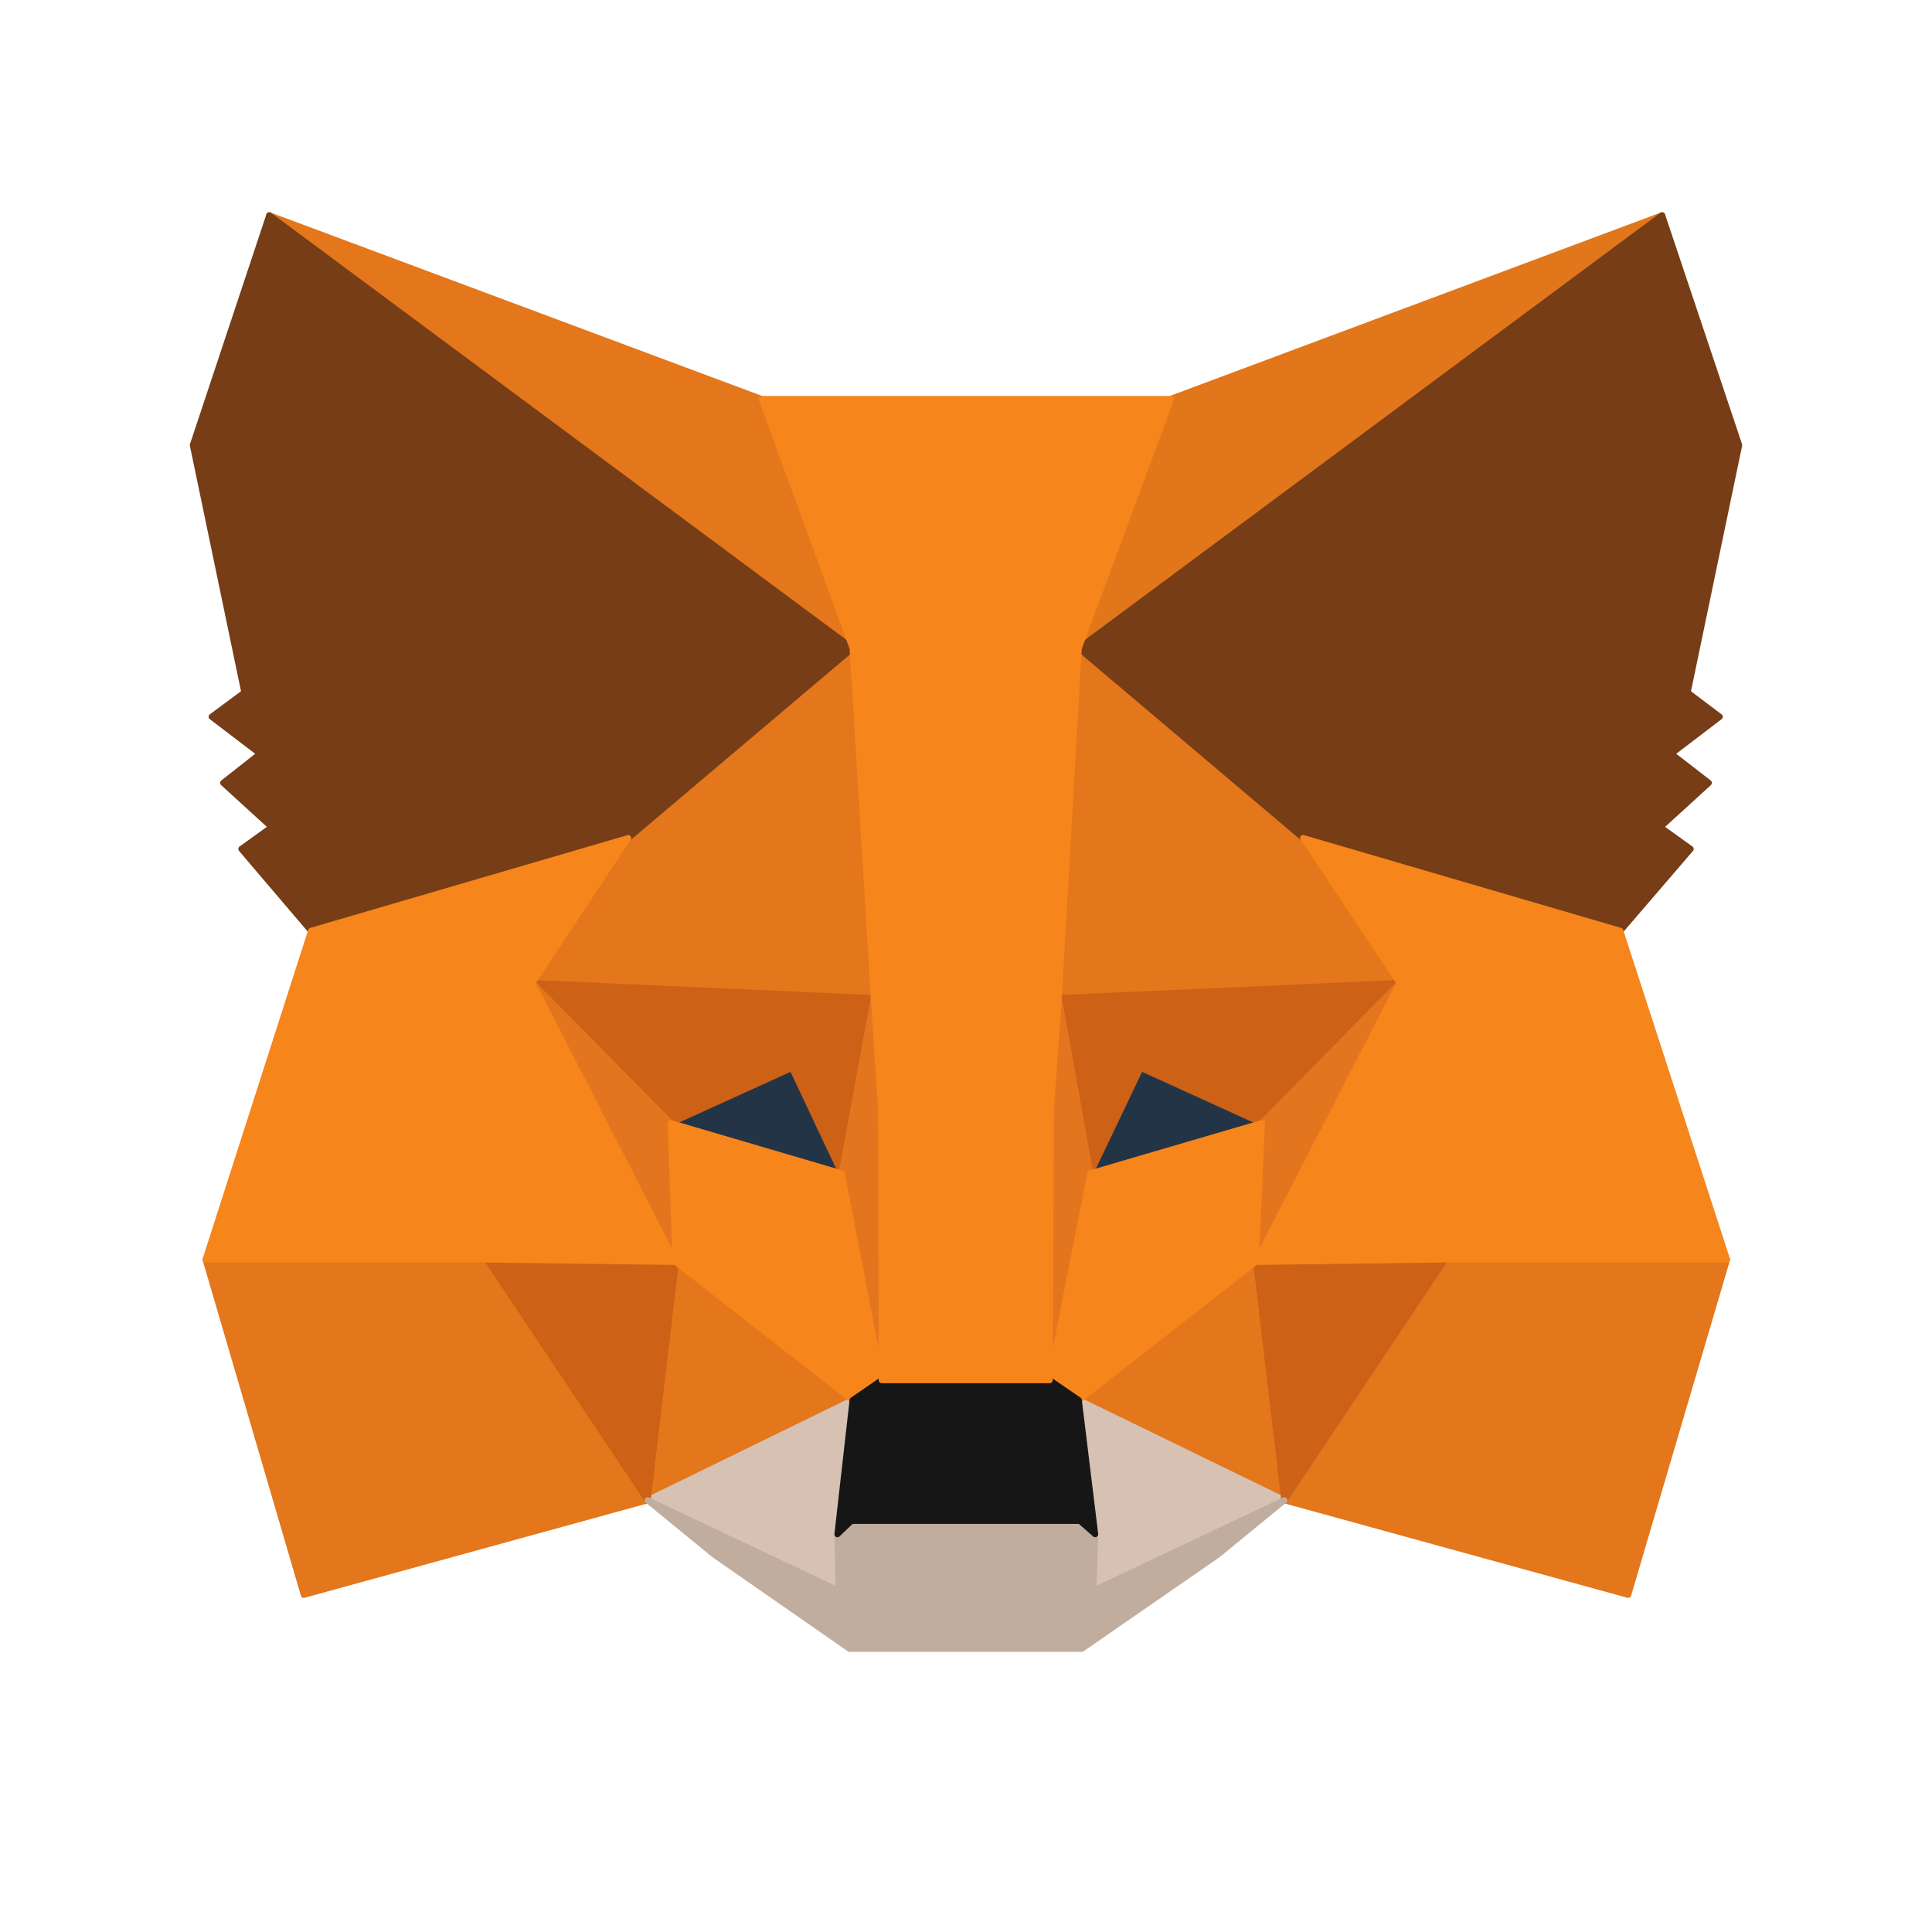
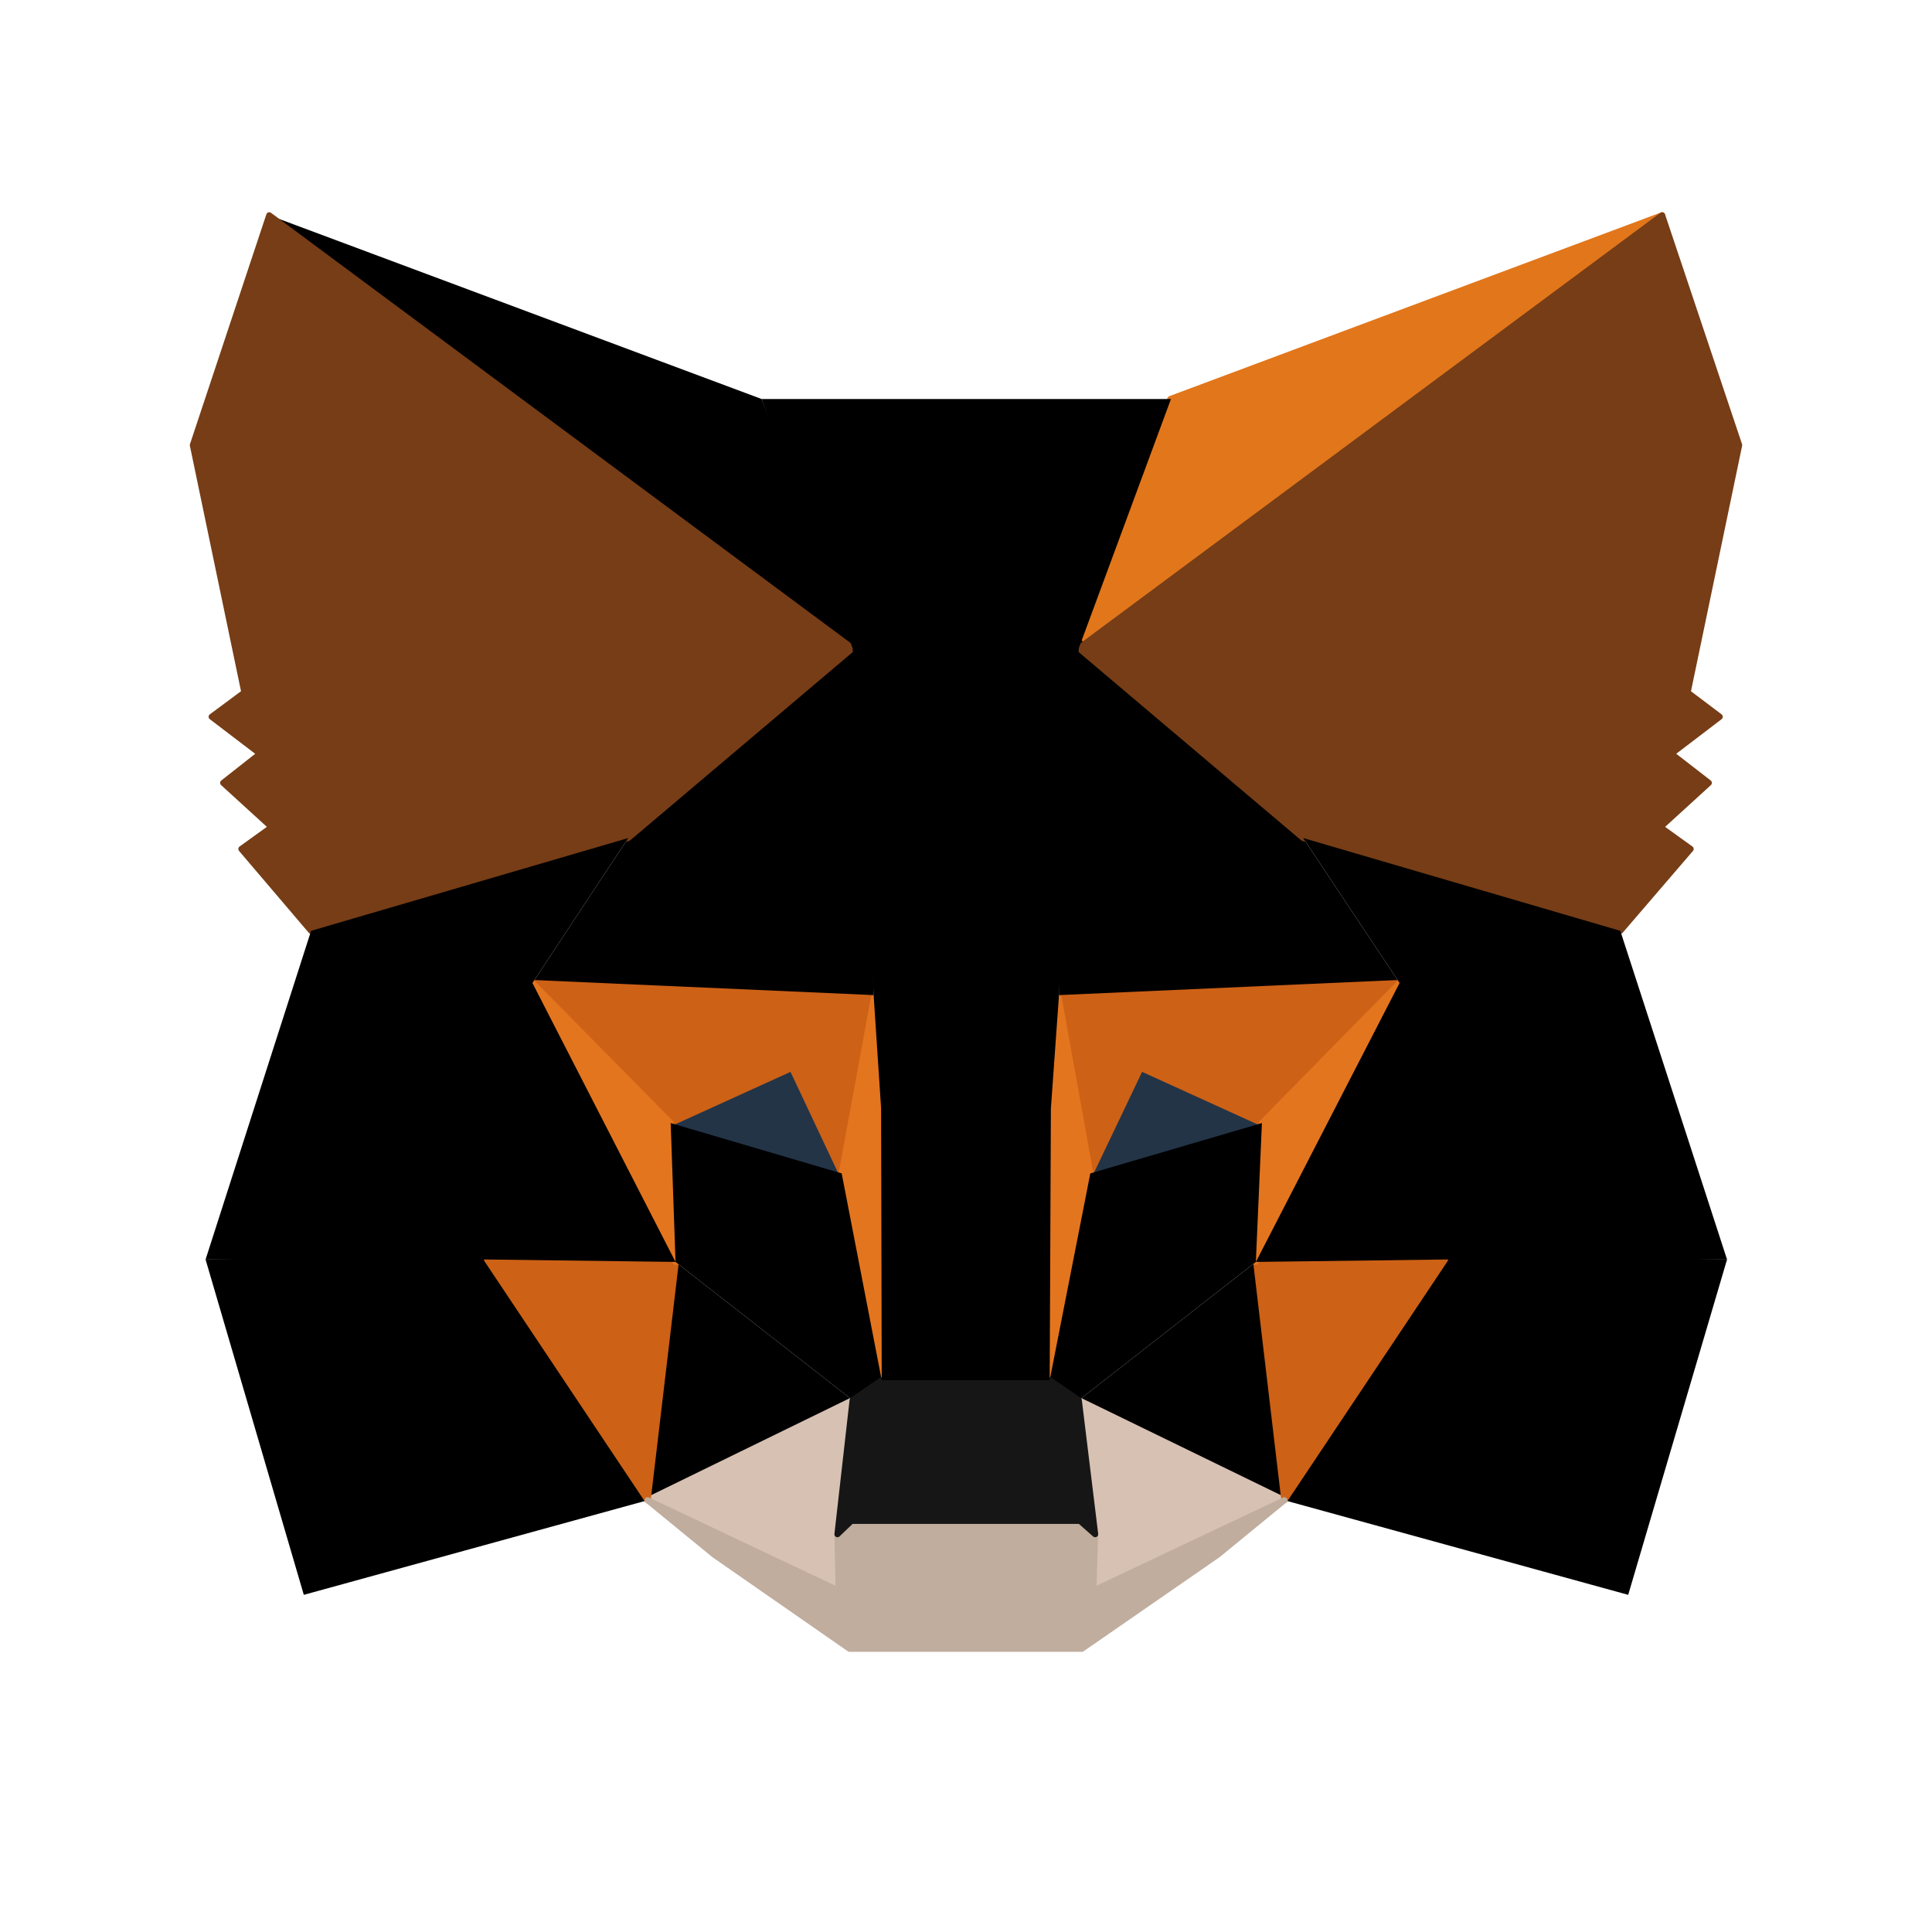
<svg xmlns="http://www.w3.org/2000/svg" xml:space="preserve" id="Layer_1" x="0" y="0" version="1.1" viewBox="0 0 318.6 318.6">
  <style>
-     .st1,.st6{fill:#e4761b;stroke:#e4761b;stroke-linecap:round;stroke-linejoin:round}.st6{fill:#f6851b;stroke:#f6851b}
-   </style>
+    </style>
  <path fill="#e2761b" stroke="#e2761b" stroke-linecap="round" stroke-linejoin="round" d="m274.1 35.5-99.5 73.9L193 65.8z" />
  <path d="m44.4 35.5 98.7 74.6-17.5-44.3zm193.9 171.3-26.5 40.6 56.7 15.6 16.3-55.3zm-204.4.9L50.1 263l56.7-15.6-26.5-40.6z" class="st1" />
  <path d="m103.6 138.2-15.8 23.9 56.3 2.5-2-60.5zm111.3 0-39-34.8-1.3 61.2 56.2-2.5zM106.8 247.4l33.8-16.5-29.2-22.8zm71.1-16.5 33.9 16.5-4.7-39.3z" class="st1" />
  <path fill="#d7c1b3" stroke="#d7c1b3" stroke-linecap="round" stroke-linejoin="round" d="m211.8 247.4-33.9-16.5 2.7 22.1-.3 9.3zm-105 0 31.5 14.9-.2-9.3 2.5-22.1z" />
  <path fill="#233447" stroke="#233447" stroke-linecap="round" stroke-linejoin="round" d="m138.8 193.5-28.2-8.3 19.9-9.1zm40.9 0 8.3-17.4 20 9.1z" />
  <path fill="#cd6116" stroke="#cd6116" stroke-linecap="round" stroke-linejoin="round" d="m106.8 247.4 4.8-40.6-31.3.9zM207 206.8l4.8 40.6 26.5-39.7zm23.8-44.7-56.2 2.5 5.2 28.9 8.3-17.4 20 9.1zm-120.2 23.1 20-9.1 8.2 17.4 5.3-28.9-56.3-2.5z" />
  <path fill="#e4751f" stroke="#e4751f" stroke-linecap="round" stroke-linejoin="round" d="m87.8 162.1 23.6 46-.8-22.9zm120.3 23.1-1 22.9 23.7-46zm-64-20.6-5.3 28.9 6.6 34.1 1.5-44.9zm30.5 0-2.7 18 1.2 45 6.7-34.1z" />
  <path d="m179.8 193.5-6.7 34.1 4.8 3.3 29.2-22.8 1-22.9zm-69.2-8.3.8 22.9 29.2 22.8 4.8-3.3-6.6-34.1z" class="st6" />
  <path fill="#c0ad9e" stroke="#c0ad9e" stroke-linecap="round" stroke-linejoin="round" d="m180.3 262.3.3-9.3-2.5-2.2h-37.7l-2.3 2.2.2 9.3-31.5-14.9 11 9 22.3 15.5h38.3l22.4-15.5 11-9z" />
  <path fill="#161616" stroke="#161616" stroke-linecap="round" stroke-linejoin="round" d="m177.9 230.9-4.8-3.3h-27.7l-4.8 3.3-2.5 22.1 2.3-2.2h37.7l2.5 2.2z" />
  <path fill="#763d16" stroke="#763d16" stroke-linecap="round" stroke-linejoin="round" d="m278.3 114.2 8.5-40.8-12.7-37.9-96.2 71.4 37 31.3 52.3 15.3 11.6-13.5-5-3.6 8-7.3-6.2-4.8 8-6.1zM31.8 73.4l8.5 40.8-5.4 4 8 6.1-6.1 4.8 8 7.3-5 3.6 11.5 13.5 52.3-15.3 37-31.3-96.2-71.4z" />
  <path d="m267.2 153.5-52.3-15.3 15.9 23.9-23.7 46 31.2-.4h46.5zm-163.6-15.3-52.3 15.3-17.4 54.2h46.4l31.1.4-23.6-46zm71 26.4 3.3-57.7 15.2-41.1h-67.5l15 41.1 3.5 57.7 1.2 18.2.1 44.8h27.7l.2-44.8z" class="st6" />
</svg>
